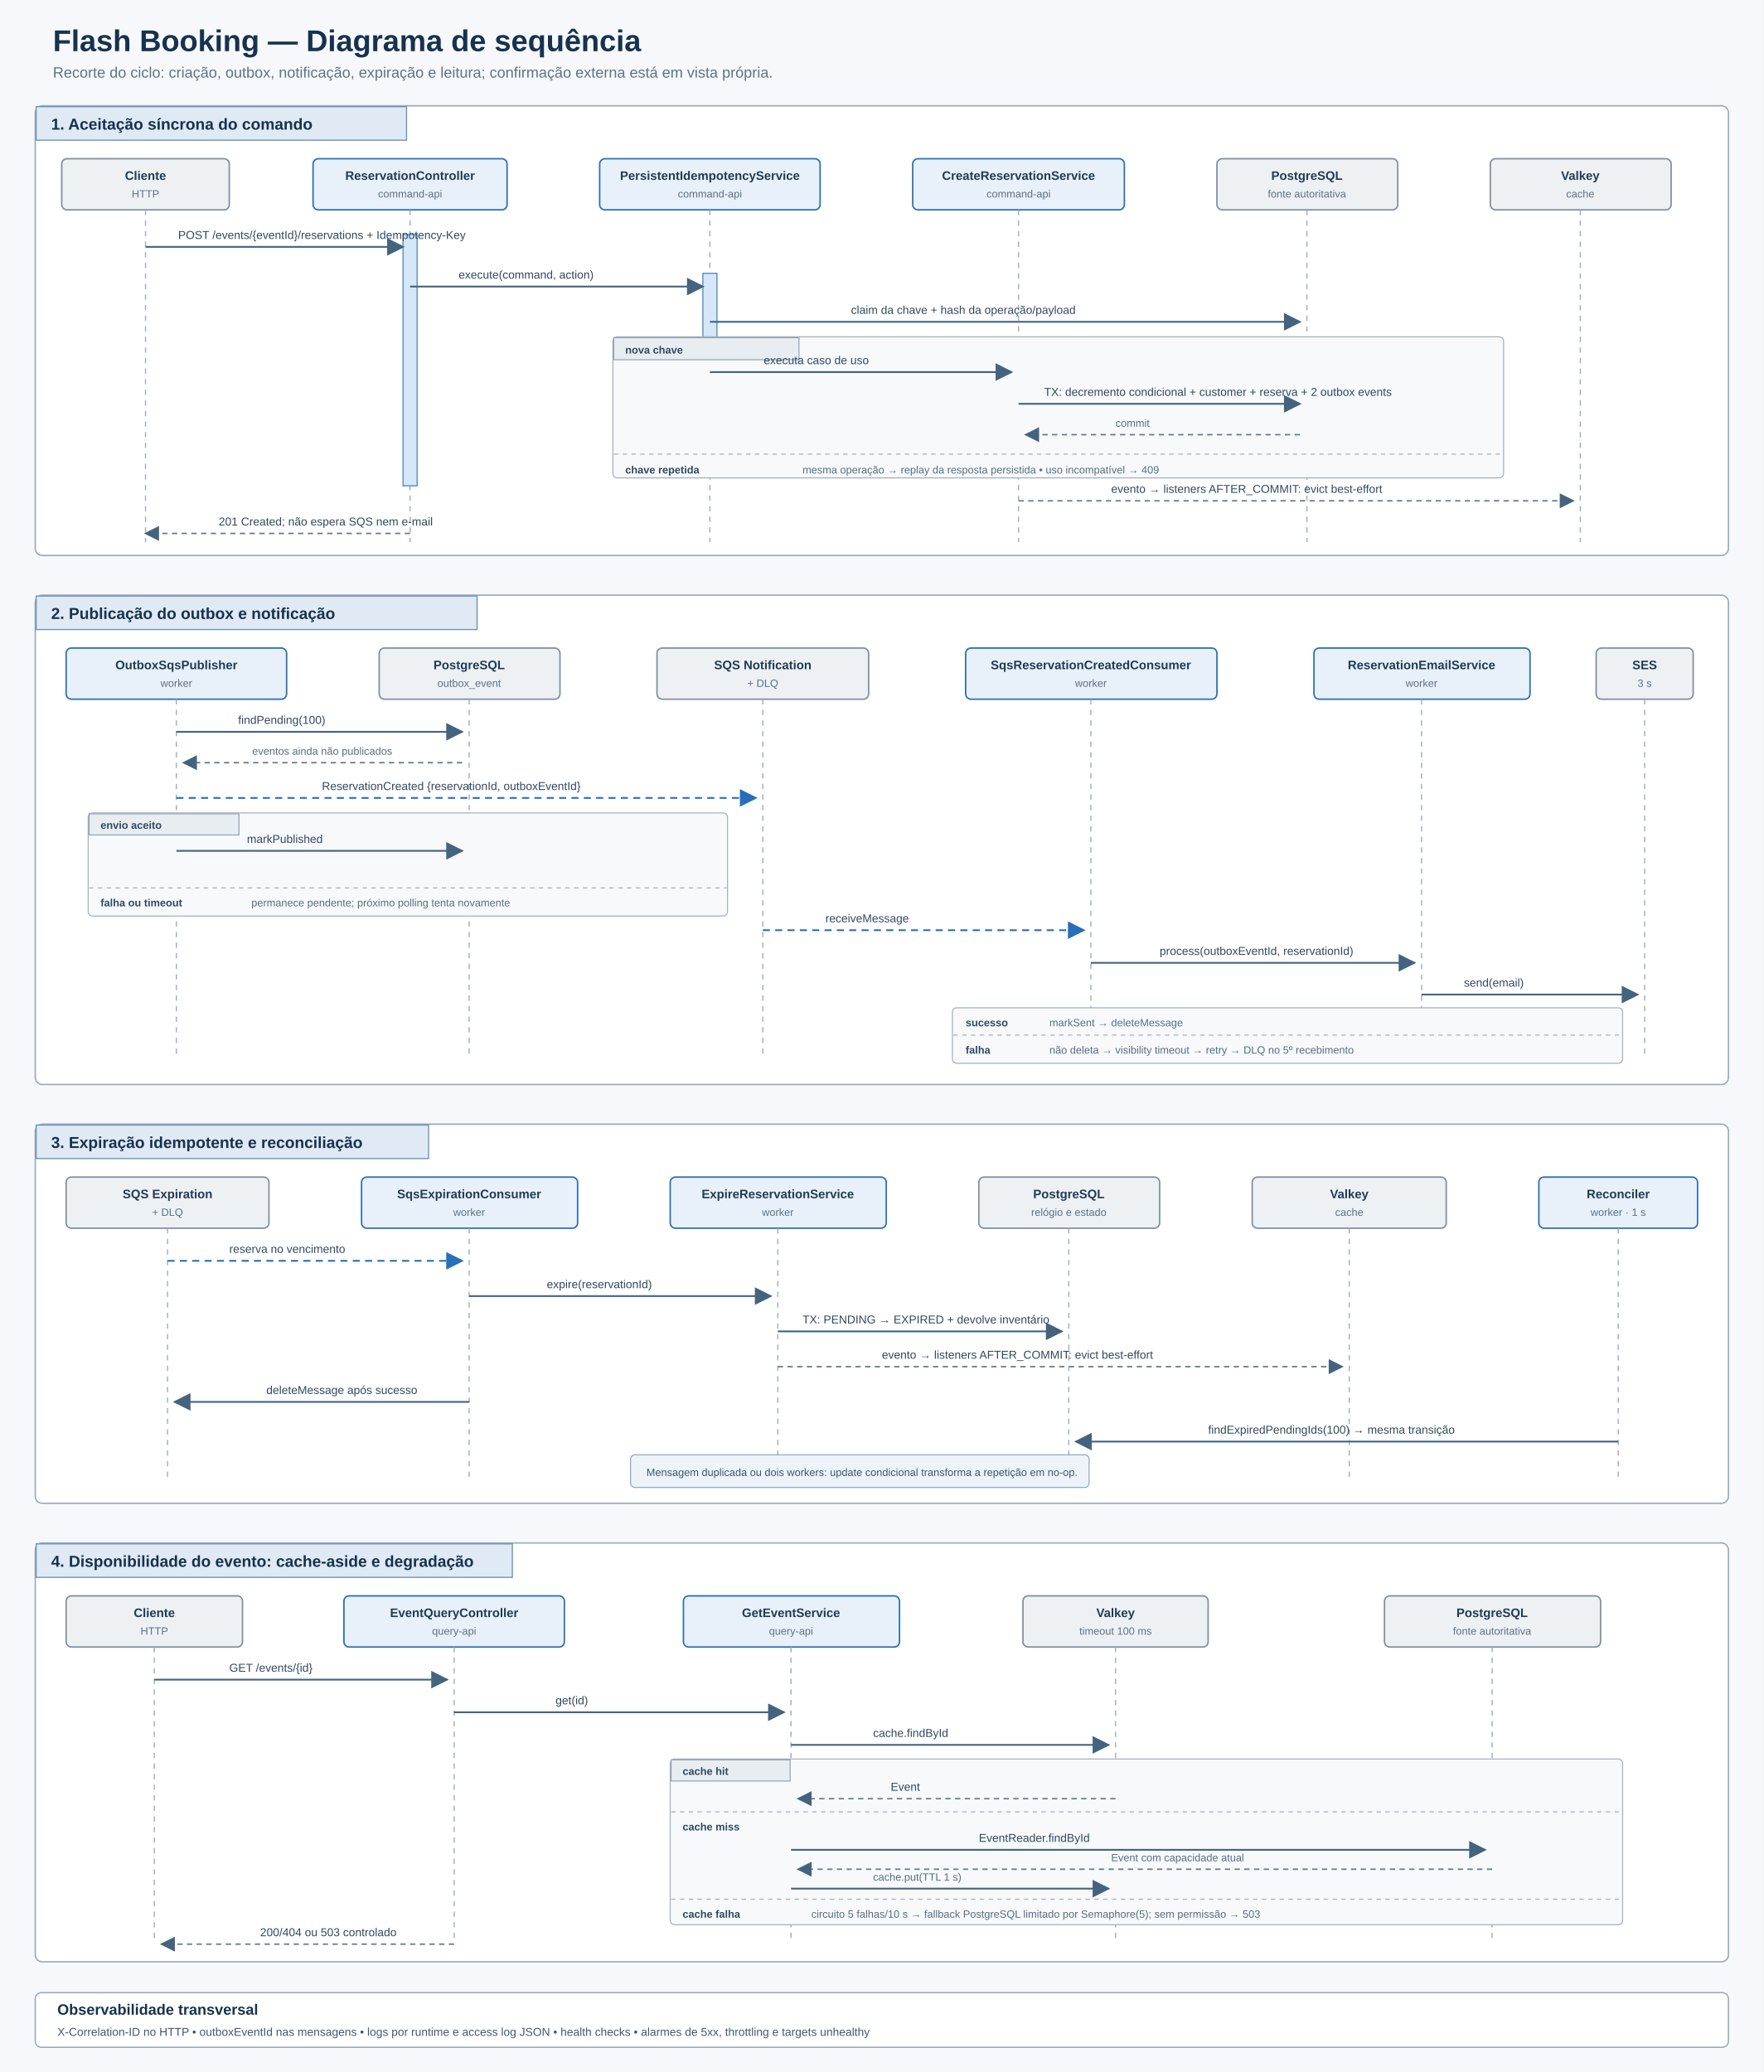
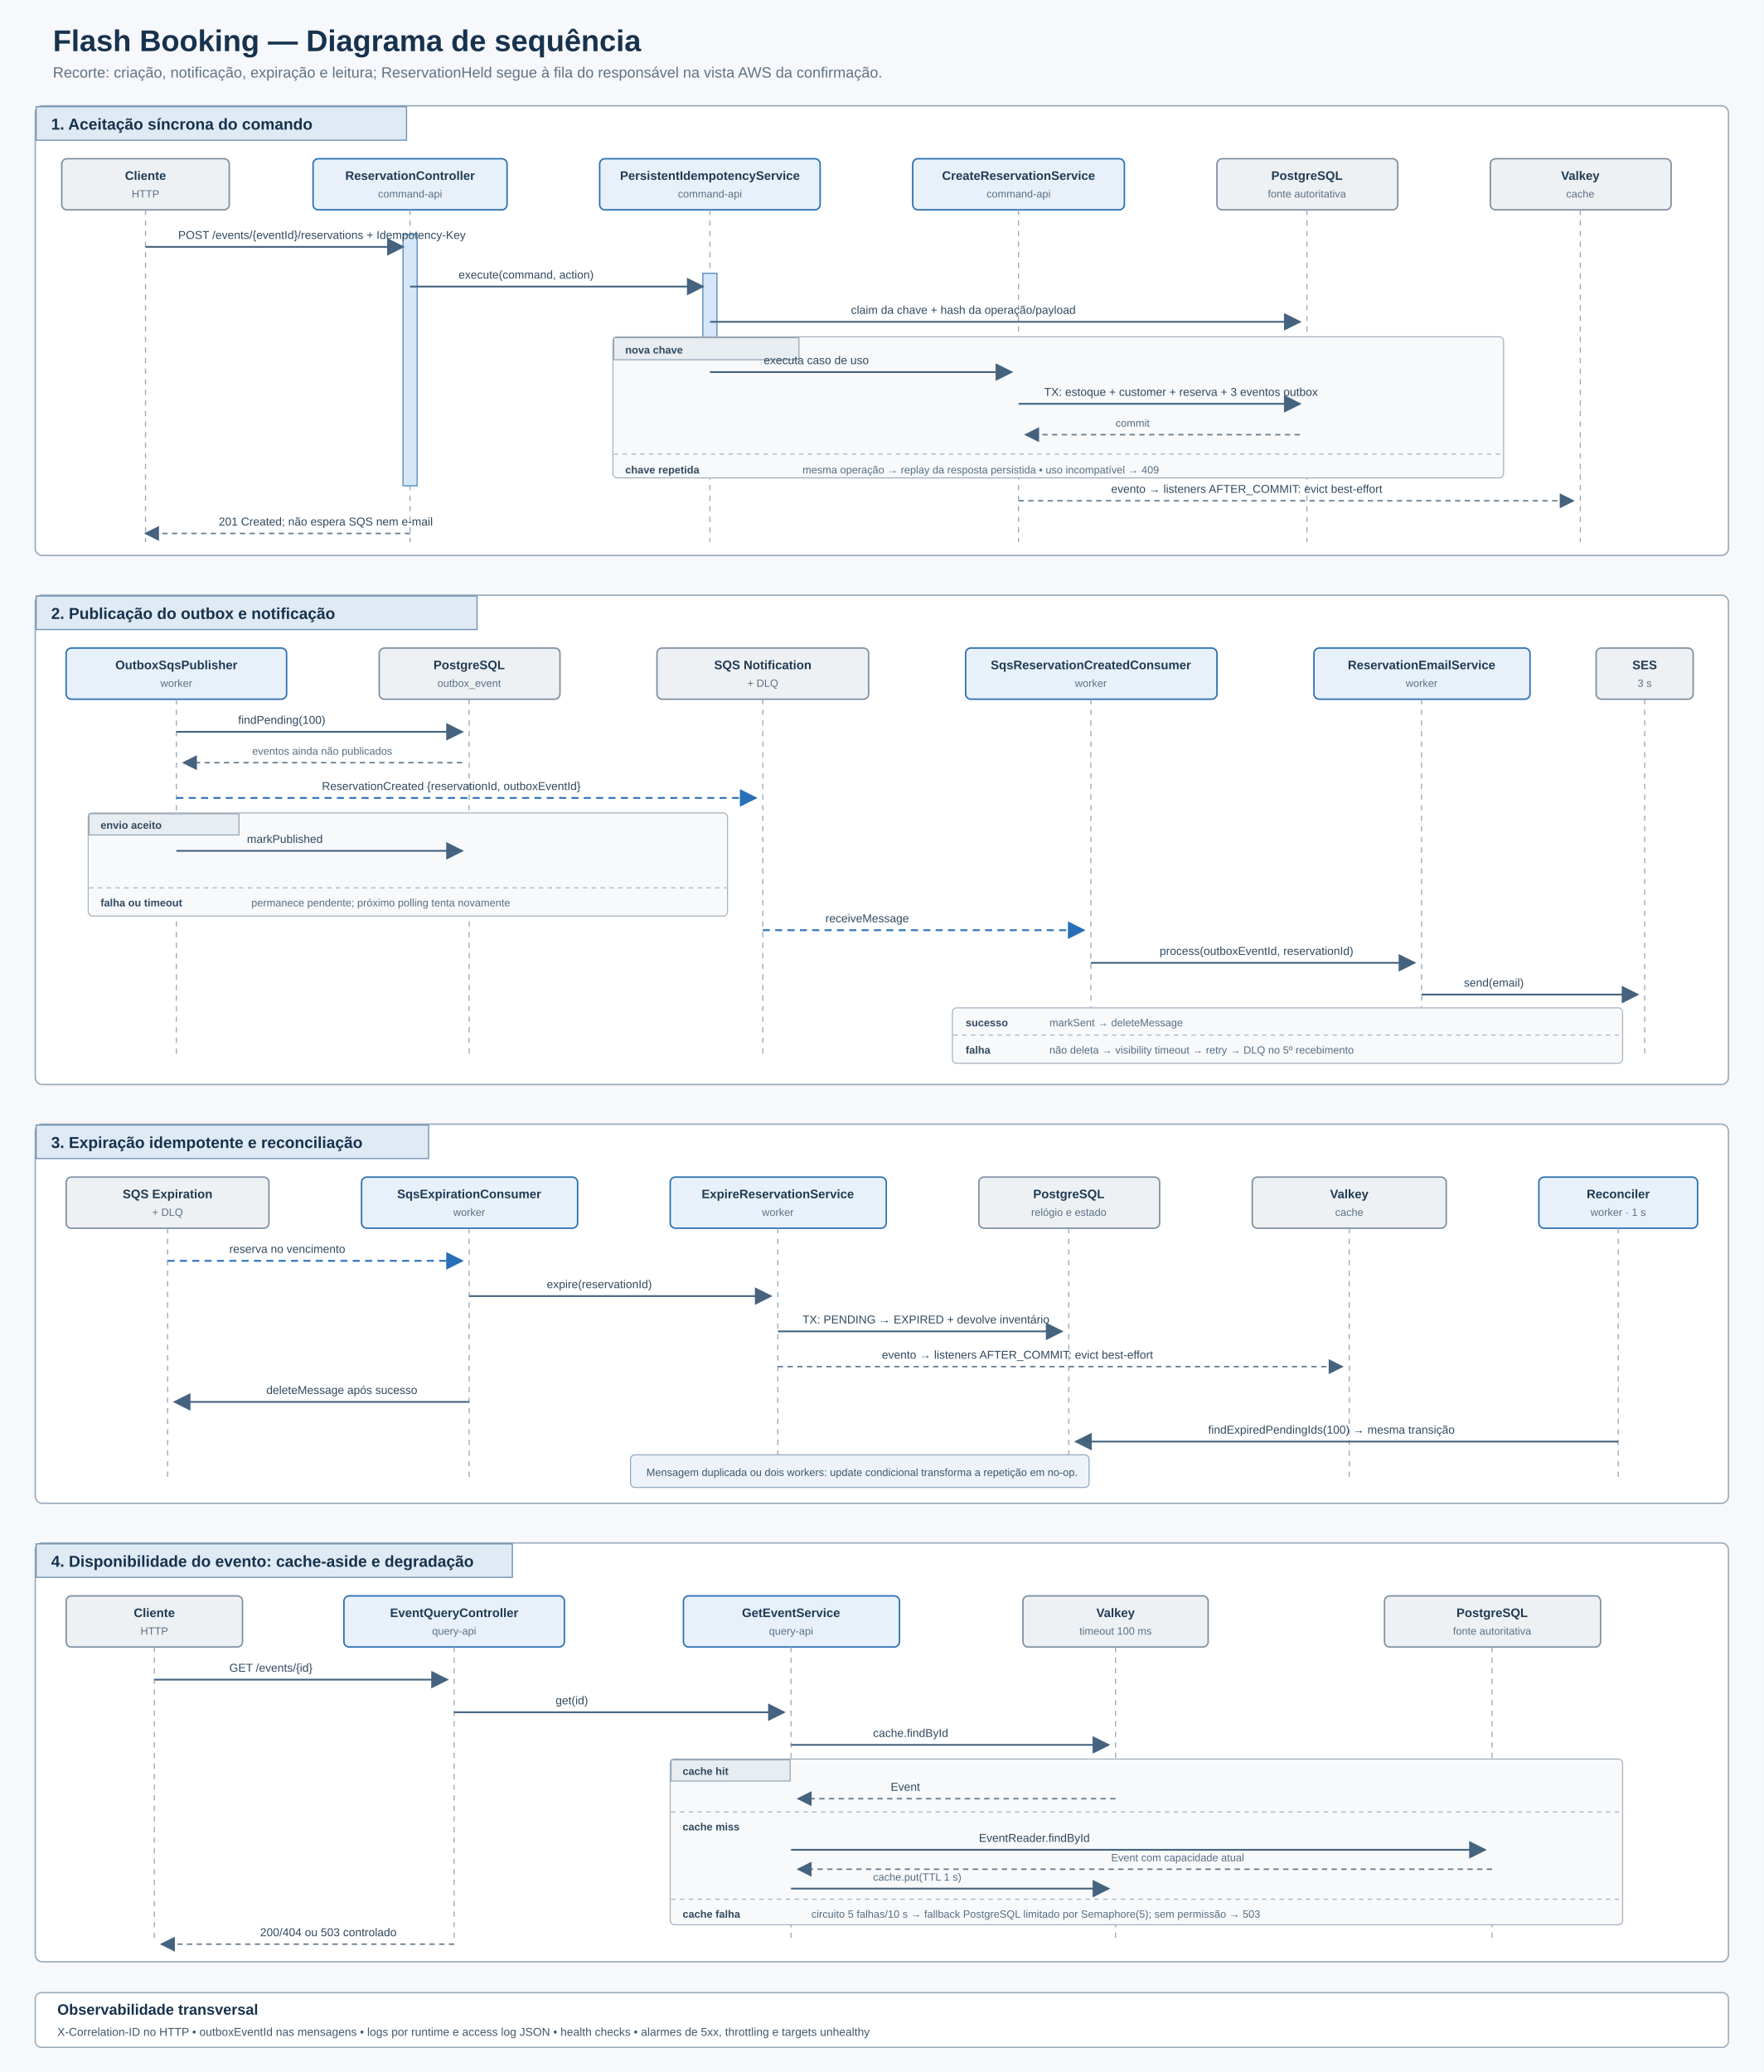
<svg xmlns="http://www.w3.org/2000/svg" width="2000" height="2350" viewBox="0 0 2000 2350" role="img" aria-labelledby="title desc">
  <defs>
    <marker id="arrow" markerWidth="10" markerHeight="10" refX="9" refY="5" orient="auto">
      <path d="M0 0 L10 5 L0 10 Z" fill="#45637f" />
    </marker>
    <marker id="asyncArrow" markerWidth="10" markerHeight="10" refX="9" refY="5" orient="auto">
      <path d="M0 0 L10 5 L0 10 Z" fill="#276fb8" />
    </marker>
    <style>
      .bg{fill:#f6f8fb}.title{font:700 34px Arial,sans-serif;fill:#17324d}.subtitle{font:17px Arial,sans-serif;fill:#607284}.panel{fill:#fff;stroke:#9aaaba;stroke-width:1.6}.panelHead{fill:#dfeaf5;stroke:#6f91b2;stroke-width:1.3}.panelTitle{font:700 18px Arial,sans-serif;fill:#17324d}.participant{fill:#e8f1fa;stroke:#2d70b3;stroke-width:1.7}.external{fill:#eef1f4;stroke:#7f91a2;stroke-width:1.7}.partTitle{font:700 14px Arial,sans-serif;fill:#203b53}.partSub{font:12px Arial,sans-serif;fill:#5b7084}.life{stroke:#9aabba;stroke-width:1.3;stroke-dasharray:6 6}.active{fill:#d5e7f8;stroke:#4b83b8;stroke-width:1.2}.sync{fill:none;stroke:#45637f;stroke-width:2;marker-end:url(#arrow)}.reply{fill:none;stroke:#667d91;stroke-width:1.7;stroke-dasharray:6 5;marker-end:url(#arrow)}.async{fill:none;stroke:#276fb8;stroke-width:2;stroke-dasharray:8 6;marker-end:url(#asyncArrow)}.msg{font:13px Arial,sans-serif;fill:#30495f}.small{font:12px Arial,sans-serif;fill:#566d81}.alt{fill:#f7f9fb;stroke:#a5b2be;stroke-width:1.2}.altLabel{fill:#e8edf2;stroke:#8fa0af;stroke-width:1.1}.altTitle{font:700 12px Arial,sans-serif;fill:#30495f}.divider{stroke:#a5b2be;stroke-width:1.2;stroke-dasharray:5 5}.note{fill:#edf3f8;stroke:#91a9bf;stroke-width:1.2}.noteText{font:12px Arial,sans-serif;fill:#3e566c}.obs{fill:#fff;stroke:#9aaaba;stroke-width:1.5}.obsTitle{font:700 17px Arial,sans-serif;fill:#17324d}.obsText{font:13px Arial,sans-serif;fill:#40596f}
    </style>
  </defs>
  <rect width="2000" height="2350" class="bg" />
  <text x="60" y="58" class="title">Flash Booking — Diagrama de sequência</text>
-   <text x="60" y="88" class="subtitle">Recorte do ciclo: criação, outbox, notificação, expiração e leitura; confirmação externa está em vista própria.</text>
+   <text x="60" y="88" class="subtitle">Recorte: criação, notificação, expiração e leitura; ReservationHeld segue à fila do responsável na vista AWS da confirmação.</text>
  <rect x="40" y="120" width="1920" height="510" rx="8" class="panel" />
  <rect x="41" y="121" width="420" height="38" class="panelHead" />
  <text x="58" y="147" class="panelTitle">1. Aceitação síncrona do comando</text>
  <g>
    <rect x="70" y="180" width="190" height="58" rx="6" class="external" />
    <text x="165" y="204" text-anchor="middle" class="partTitle">Cliente</text>
    <text x="165" y="224" text-anchor="middle" class="partSub">HTTP</text>
    <rect x="355" y="180" width="220" height="58" rx="6" class="participant" />
    <text x="465" y="204" text-anchor="middle" class="partTitle">ReservationController</text>
    <text x="465" y="224" text-anchor="middle" class="partSub">command-api</text>
    <rect x="680" y="180" width="250" height="58" rx="6" class="participant" />
    <text x="805" y="204" text-anchor="middle" class="partTitle">PersistentIdempotencyService</text>
    <text x="805" y="224" text-anchor="middle" class="partSub">command-api</text>
    <rect x="1035" y="180" width="240" height="58" rx="6" class="participant" />
    <text x="1155" y="204" text-anchor="middle" class="partTitle">CreateReservationService</text>
    <text x="1155" y="224" text-anchor="middle" class="partSub">command-api</text>
    <rect x="1380" y="180" width="205" height="58" rx="6" class="external" />
    <text x="1482" y="204" text-anchor="middle" class="partTitle">PostgreSQL</text>
    <text x="1482" y="224" text-anchor="middle" class="partSub">fonte autoritativa</text>
    <rect x="1690" y="180" width="205" height="58" rx="6" class="external" />
    <text x="1792" y="204" text-anchor="middle" class="partTitle">Valkey</text>
    <text x="1792" y="224" text-anchor="middle" class="partSub">cache</text>
  </g>
  <g class="life">
    <line x1="165" y1="238" x2="165" y2="615" />
    <line x1="465" y1="238" x2="465" y2="615" />
    <line x1="805" y1="238" x2="805" y2="615" />
    <line x1="1155" y1="238" x2="1155" y2="615" />
    <line x1="1482" y1="238" x2="1482" y2="615" />
    <line x1="1792" y1="238" x2="1792" y2="615" />
  </g>
  <rect x="457" y="266" width="16" height="285" class="active" />
  <rect x="797" y="310" width="16" height="195" class="active" />
  <rect x="1147" y="390" width="16" height="105" class="active" />
  <path d="M165 280 H457" class="sync" />
  <text x="202" y="271" class="msg">POST /events/{eventId}/reservations + Idempotency-Key</text>
  <path d="M465 325 H797" class="sync" />
  <text x="520" y="316" class="msg">execute(command, action)</text>
  <path d="M805 365 H1474" class="sync" />
  <text x="965" y="356" class="msg">claim da chave + hash da operação/payload</text>
  <rect x="695" y="382" width="1010" height="160" rx="5" class="alt" />
  <rect x="696" y="383" width="210" height="25" class="altLabel" />
  <text x="709" y="401" class="altTitle">nova chave</text>
  <path d="M805 422 H1147" class="sync" />
  <text x="866" y="413" class="msg">executa caso de uso</text>
  <path d="M1155 458 H1474" class="sync" />
-   <text x="1184" y="449" class="msg">TX: decremento condicional + customer + reserva + 2 outbox events</text>
+   <text x="1184" y="449" class="msg">TX: estoque + customer + reserva + 3 eventos outbox</text>
  <path d="M1474 493 H1163" class="reply" />
  <text x="1265" y="484" class="small">commit</text>
  <line x1="696" y1="515" x2="1704" y2="515" class="divider" />
  <text x="709" y="537" class="altTitle">chave repetida</text>
  <text x="910" y="537" class="small">mesma operação → replay da resposta persistida • uso incompatível → 409</text>
  <path d="M1155 568 H1784" class="reply" />
  <text x="1260" y="559" class="msg">evento → listeners AFTER_COMMIT: evict best-effort</text>
  <path d="M465 605 H165" class="reply" />
  <text x="248" y="596" class="msg">201 Created; não espera SQS nem e-mail</text>
  <rect x="40" y="675" width="1920" height="555" rx="8" class="panel" />
  <rect x="41" y="676" width="500" height="38" class="panelHead" />
  <text x="58" y="702" class="panelTitle">2. Publicação do outbox e notificação</text>
  <g>
    <rect x="75" y="735" width="250" height="58" rx="6" class="participant" />
    <text x="200" y="759" text-anchor="middle" class="partTitle">OutboxSqsPublisher</text>
    <text x="200" y="779" text-anchor="middle" class="partSub">worker</text>
    <rect x="430" y="735" width="205" height="58" rx="6" class="external" />
    <text x="532" y="759" text-anchor="middle" class="partTitle">PostgreSQL</text>
    <text x="532" y="779" text-anchor="middle" class="partSub">outbox_event</text>
    <rect x="745" y="735" width="240" height="58" rx="6" class="external" />
    <text x="865" y="759" text-anchor="middle" class="partTitle">SQS Notification</text>
    <text x="865" y="779" text-anchor="middle" class="partSub">+ DLQ</text>
    <rect x="1095" y="735" width="285" height="58" rx="6" class="participant" />
    <text x="1237" y="759" text-anchor="middle" class="partTitle">SqsReservationCreatedConsumer</text>
    <text x="1237" y="779" text-anchor="middle" class="partSub">worker</text>
    <rect x="1490" y="735" width="245" height="58" rx="6" class="participant" />
    <text x="1612" y="759" text-anchor="middle" class="partTitle">ReservationEmailService</text>
    <text x="1612" y="779" text-anchor="middle" class="partSub">worker</text>
    <rect x="1810" y="735" width="110" height="58" rx="6" class="external" />
    <text x="1865" y="759" text-anchor="middle" class="partTitle">SES</text>
    <text x="1865" y="779" text-anchor="middle" class="partSub">3 s</text>
  </g>
  <g class="life">
    <line x1="200" y1="793" x2="200" y2="1198" />
    <line x1="532" y1="793" x2="532" y2="1198" />
    <line x1="865" y1="793" x2="865" y2="1198" />
    <line x1="1237" y1="793" x2="1237" y2="1198" />
    <line x1="1612" y1="793" x2="1612" y2="1198" />
    <line x1="1865" y1="793" x2="1865" y2="1198" />
  </g>
  <path d="M200 830 H524" class="sync" />
  <text x="270" y="821" class="msg">findPending(100)</text>
  <path d="M524 865 H208" class="reply" />
  <text x="286" y="856" class="small">eventos ainda não publicados</text>
  <path d="M200 905 H857" class="async" />
  <text x="365" y="896" class="msg">ReservationCreated {reservationId, outboxEventId}</text>
  <rect x="100" y="922" width="725" height="117" rx="5" class="alt" />
  <rect x="101" y="923" width="170" height="24" class="altLabel" />
  <text x="114" y="940" class="altTitle">envio aceito</text>
  <path d="M200 965 H524" class="sync" />
  <text x="280" y="956" class="msg">markPublished</text>
  <line x1="101" y1="1007" x2="824" y2="1007" class="divider" />
  <text x="114" y="1028" class="altTitle">falha ou timeout</text>
  <text x="285" y="1028" class="small">permanece pendente; próximo polling tenta novamente</text>
  <path d="M865 1055 H1229" class="async" />
  <text x="936" y="1046" class="msg">receiveMessage</text>
  <path d="M1237 1092 H1604" class="sync" />
  <text x="1315" y="1083" class="msg">process(outboxEventId, reservationId)</text>
  <path d="M1612 1128 H1857" class="sync" />
  <text x="1660" y="1119" class="msg">send(email)</text>
  <rect x="1080" y="1143" width="760" height="63" rx="5" class="alt" />
  <text x="1095" y="1164" class="altTitle">sucesso</text>
  <text x="1190" y="1164" class="small">markSent → deleteMessage</text>
  <line x1="1081" y1="1174" x2="1839" y2="1174" class="divider" />
  <text x="1095" y="1195" class="altTitle">falha</text>
  <text x="1190" y="1195" class="small">não deleta → visibility timeout → retry → DLQ no 5º recebimento</text>
  <rect x="40" y="1275" width="1920" height="430" rx="8" class="panel" />
  <rect x="41" y="1276" width="445" height="38" class="panelHead" />
  <text x="58" y="1302" class="panelTitle">3. Expiração idempotente e reconciliação</text>
  <g>
    <rect x="75" y="1335" width="230" height="58" rx="6" class="external" />
    <text x="190" y="1359" text-anchor="middle" class="partTitle">SQS Expiration</text>
    <text x="190" y="1379" text-anchor="middle" class="partSub">+ DLQ</text>
    <rect x="410" y="1335" width="245" height="58" rx="6" class="participant" />
    <text x="532" y="1359" text-anchor="middle" class="partTitle">SqsExpirationConsumer</text>
    <text x="532" y="1379" text-anchor="middle" class="partSub">worker</text>
    <rect x="760" y="1335" width="245" height="58" rx="6" class="participant" />
    <text x="882" y="1359" text-anchor="middle" class="partTitle">ExpireReservationService</text>
    <text x="882" y="1379" text-anchor="middle" class="partSub">worker</text>
    <rect x="1110" y="1335" width="205" height="58" rx="6" class="external" />
    <text x="1212" y="1359" text-anchor="middle" class="partTitle">PostgreSQL</text>
    <text x="1212" y="1379" text-anchor="middle" class="partSub">relógio e estado</text>
    <rect x="1420" y="1335" width="220" height="58" rx="6" class="external" />
    <text x="1530" y="1359" text-anchor="middle" class="partTitle">Valkey</text>
    <text x="1530" y="1379" text-anchor="middle" class="partSub">cache</text>
    <rect x="1745" y="1335" width="180" height="58" rx="6" class="participant" />
    <text x="1835" y="1359" text-anchor="middle" class="partTitle">Reconciler</text>
    <text x="1835" y="1379" text-anchor="middle" class="partSub">worker · 1 s</text>
  </g>
  <g class="life">
    <line x1="190" y1="1393" x2="190" y2="1678" />
    <line x1="532" y1="1393" x2="532" y2="1678" />
    <line x1="882" y1="1393" x2="882" y2="1678" />
    <line x1="1212" y1="1393" x2="1212" y2="1678" />
    <line x1="1530" y1="1393" x2="1530" y2="1678" />
    <line x1="1835" y1="1393" x2="1835" y2="1678" />
  </g>
  <path d="M190 1430 H524" class="async" />
  <text x="260" y="1421" class="msg">reserva no vencimento</text>
  <path d="M532 1470 H874" class="sync" />
  <text x="620" y="1461" class="msg">expire(reservationId)</text>
  <path d="M882 1510 H1204" class="sync" />
  <text x="910" y="1501" class="msg">TX: PENDING → EXPIRED + devolve inventário</text>
  <path d="M882 1550 H1522" class="reply" />
  <text x="1000" y="1541" class="msg">evento → listeners AFTER_COMMIT: evict best-effort</text>
  <path d="M532 1590 H198" class="sync" />
  <text x="302" y="1581" class="msg">deleteMessage após sucesso</text>
  <path d="M1835 1635 H1220" class="sync" />
  <text x="1370" y="1626" class="msg">findExpiredPendingIds(100) → mesma transição</text>
  <rect x="715" y="1650" width="520" height="37" rx="5" class="note" />
  <text x="733" y="1674" class="noteText">Mensagem duplicada ou dois workers: update condicional transforma a repetição em no-op.</text>
  <rect x="40" y="1750" width="1920" height="475" rx="8" class="panel" />
  <rect x="41" y="1751" width="540" height="38" class="panelHead" />
  <text x="58" y="1777" class="panelTitle">4. Disponibilidade do evento: cache-aside e degradação</text>
  <g>
    <rect x="75" y="1810" width="200" height="58" rx="6" class="external" />
    <text x="175" y="1834" text-anchor="middle" class="partTitle">Cliente</text>
    <text x="175" y="1854" text-anchor="middle" class="partSub">HTTP</text>
    <rect x="390" y="1810" width="250" height="58" rx="6" class="participant" />
    <text x="515" y="1834" text-anchor="middle" class="partTitle">EventQueryController</text>
    <text x="515" y="1854" text-anchor="middle" class="partSub">query-api</text>
    <rect x="775" y="1810" width="245" height="58" rx="6" class="participant" />
    <text x="897" y="1834" text-anchor="middle" class="partTitle">GetEventService</text>
    <text x="897" y="1854" text-anchor="middle" class="partSub">query-api</text>
    <rect x="1160" y="1810" width="210" height="58" rx="6" class="external" />
    <text x="1265" y="1834" text-anchor="middle" class="partTitle">Valkey</text>
    <text x="1265" y="1854" text-anchor="middle" class="partSub">timeout 100 ms</text>
    <rect x="1570" y="1810" width="245" height="58" rx="6" class="external" />
    <text x="1692" y="1834" text-anchor="middle" class="partTitle">PostgreSQL</text>
    <text x="1692" y="1854" text-anchor="middle" class="partSub">fonte autoritativa</text>
  </g>
  <g class="life">
    <line x1="175" y1="1868" x2="175" y2="2198" />
    <line x1="515" y1="1868" x2="515" y2="2198" />
    <line x1="897" y1="1868" x2="897" y2="2198" />
    <line x1="1265" y1="1868" x2="1265" y2="2198" />
    <line x1="1692" y1="1868" x2="1692" y2="2198" />
  </g>
  <path d="M175 1905 H507" class="sync" />
  <text x="260" y="1896" class="msg">GET /events/{id}</text>
  <path d="M515 1942 H889" class="sync" />
  <text x="630" y="1933" class="msg">get(id)</text>
  <path d="M897 1979 H1257" class="sync" />
  <text x="990" y="1970" class="msg">cache.findById</text>
  <rect x="760" y="1995" width="1080" height="188" rx="5" class="alt" />
  <rect x="761" y="1996" width="135" height="24" class="altLabel" />
  <text x="774" y="2013" class="altTitle">cache hit</text>
  <path d="M1265 2040 H905" class="reply" />
  <text x="1010" y="2031" class="msg">Event</text>
  <line x1="761" y1="2055" x2="1839" y2="2055" class="divider" />
  <text x="774" y="2076" class="altTitle">cache miss</text>
  <path d="M897 2098 H1684" class="sync" />
  <text x="1110" y="2089" class="msg">EventReader.findById</text>
  <path d="M1692 2120 H905" class="reply" />
  <text x="1260" y="2111" class="small">Event com capacidade atual</text>
  <path d="M897 2142 H1257" class="sync" />
  <text x="990" y="2133" class="small">cache.put(TTL 1 s)</text>
  <line x1="761" y1="2154" x2="1839" y2="2154" class="divider" />
  <text x="774" y="2175" class="altTitle">cache falha</text>
  <text x="920" y="2175" class="small">circuito 5 falhas/10 s → fallback PostgreSQL limitado por Semaphore(5); sem permissão → 503</text>
  <path d="M515 2205 H183" class="reply" />
  <text x="295" y="2196" class="msg">200/404 ou 503 controlado</text>
  <rect x="40" y="2260" width="1920" height="62" rx="7" class="obs" />
  <text x="65" y="2285" class="obsTitle">Observabilidade transversal</text>
  <text x="65" y="2309" class="obsText">X-Correlation-ID no HTTP • outboxEventId nas mensagens • logs por runtime e access log JSON • health checks • alarmes de 5xx, throttling e targets unhealthy</text>
</svg>
